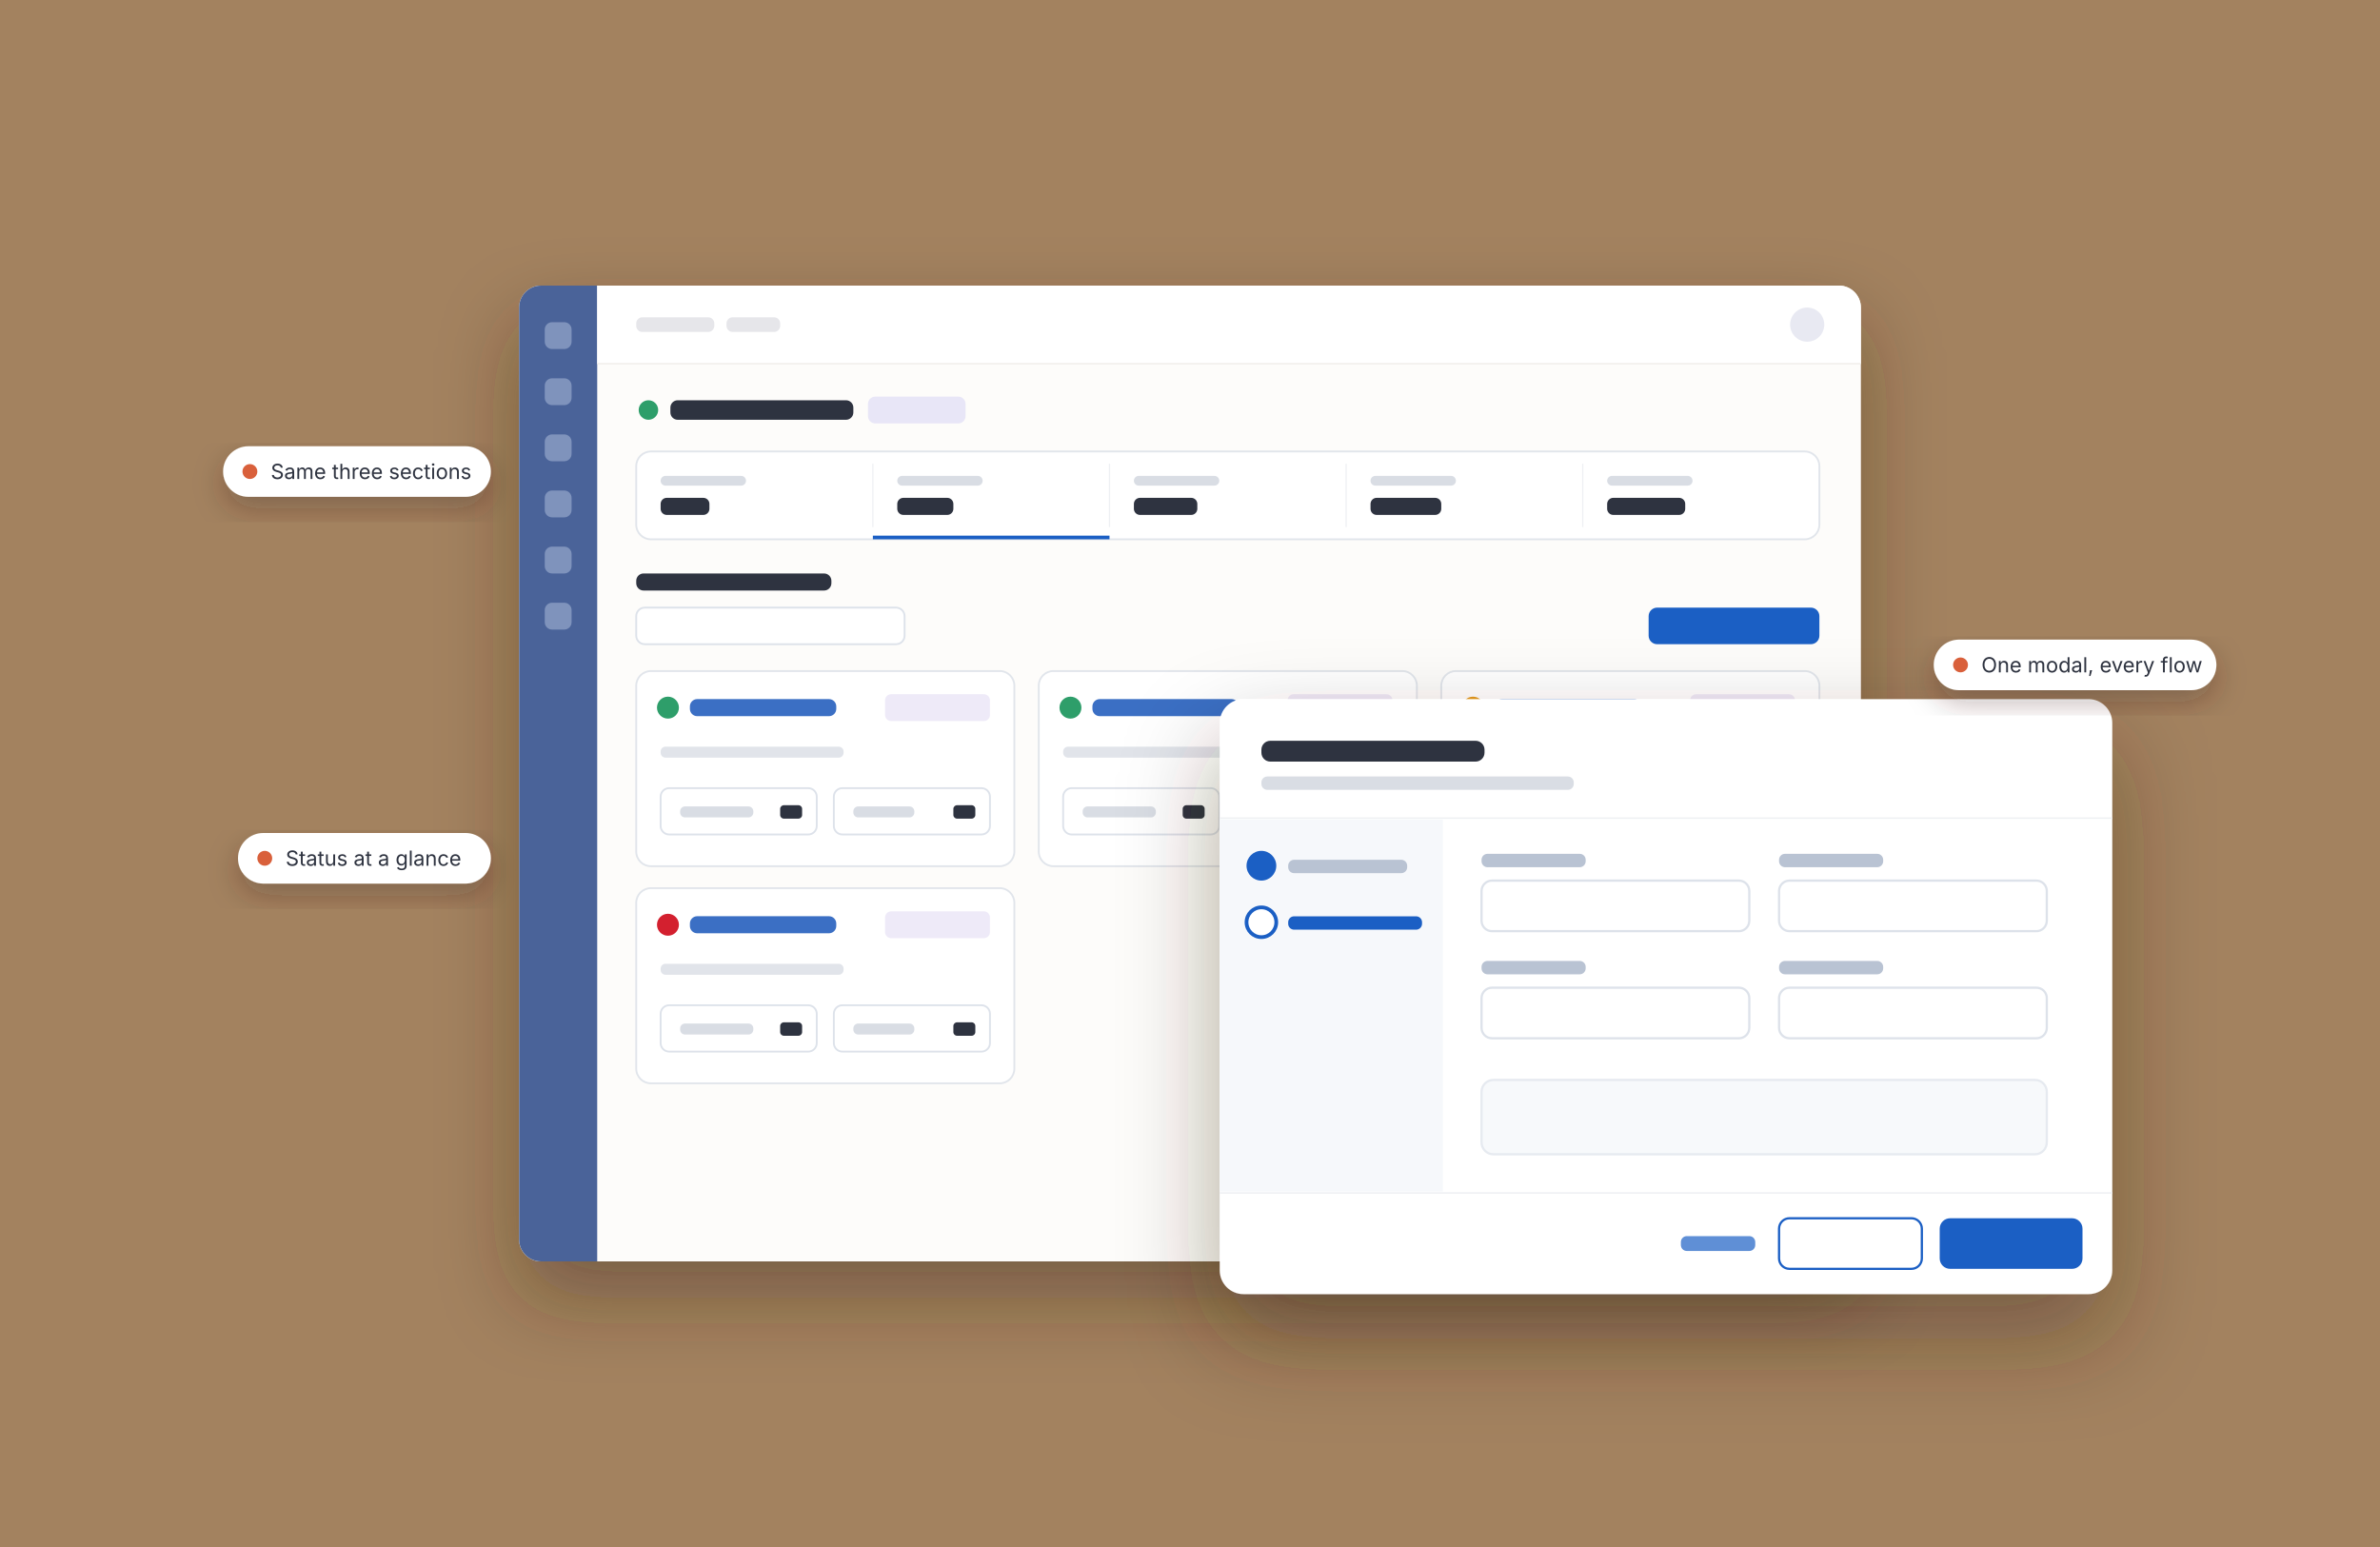
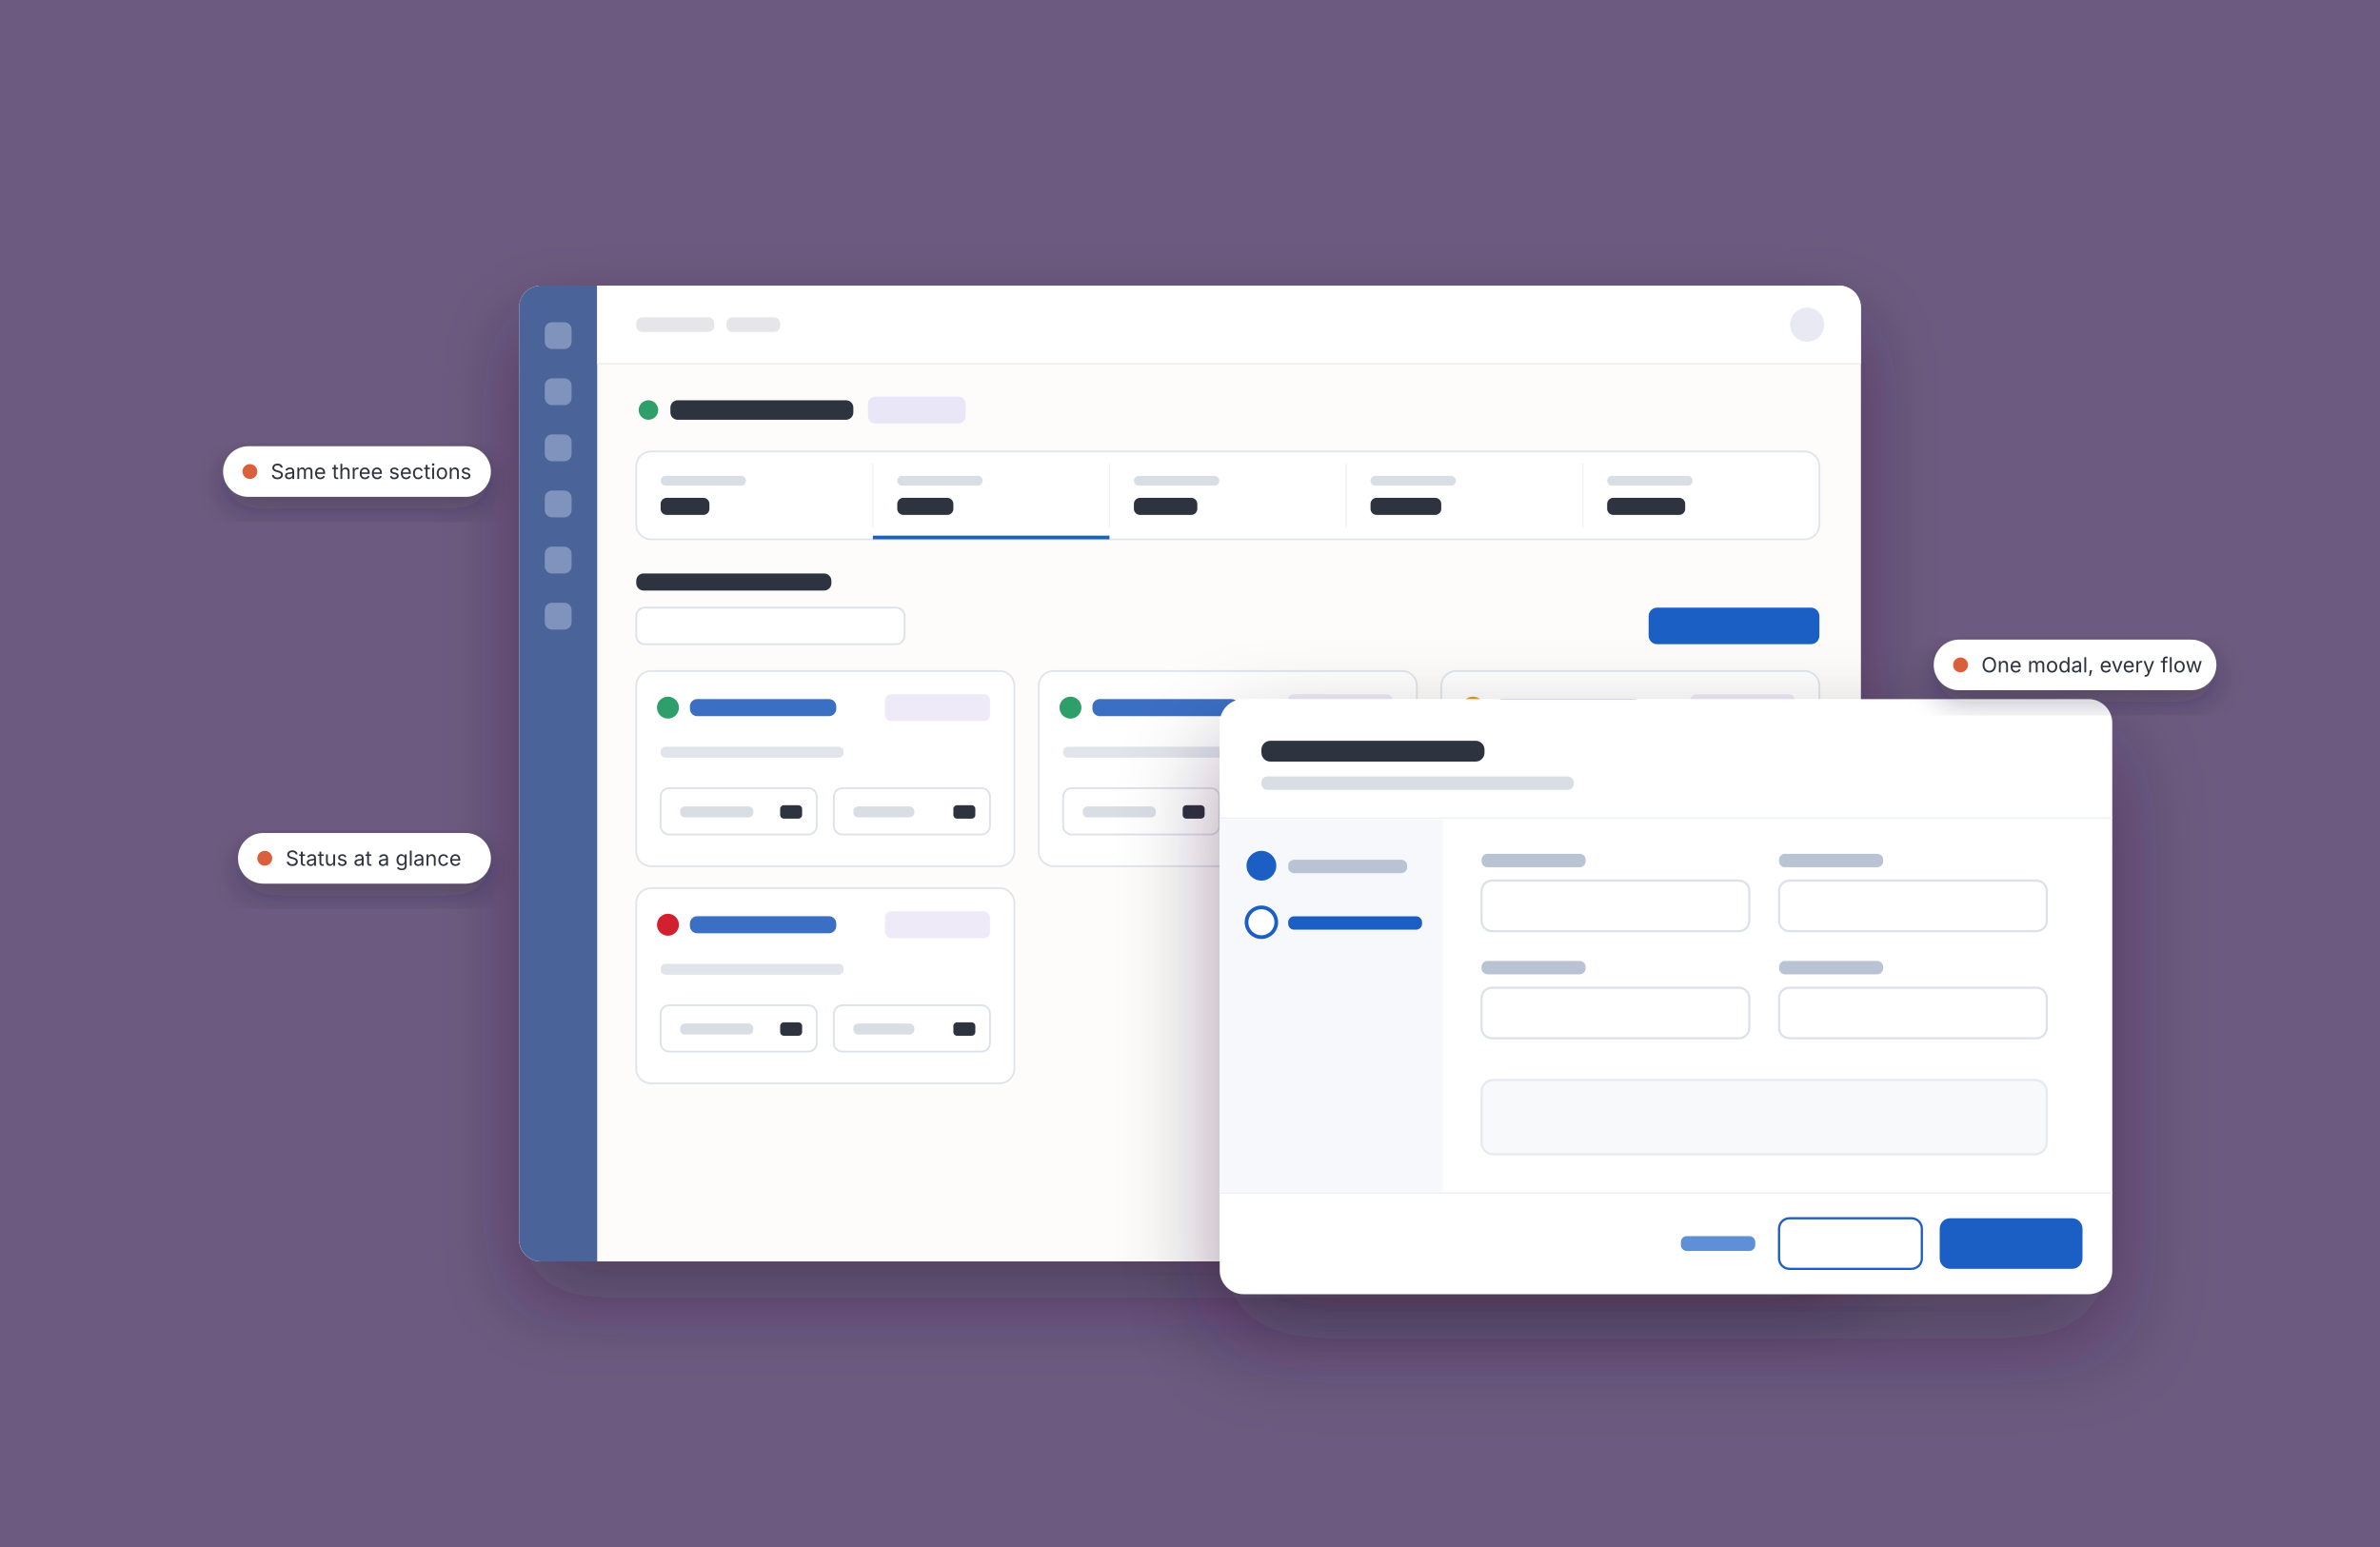
<svg xmlns="http://www.w3.org/2000/svg" width="1600" height="1040" font-family="Inter,Helvetica,Arial,sans-serif">
  <defs>
    <filter id="a" width="140%" height="160%" x="-20%" y="-20%">
-       <feDropShadow dx="0" dy="30" flood-color="#3A2A1C" flood-opacity=".4" stdDeviation="32" />
+       <feDropShadow dx="0" dy="30" flood-color="#2A1F33" flood-opacity=".4" stdDeviation="32" />
    </filter>
    <filter id="c" width="140%" height="180%" x="-20%" y="-30%">
-       <feDropShadow dx="0" dy="8" flood-color="#3A2A1C" flood-opacity=".3" stdDeviation="10" />
+       <feDropShadow dx="0" dy="8" flood-color="#2A1F33" flood-opacity=".3" stdDeviation="10" />
    </filter>
    <clipPath id="b">
      <rect width="1100" height="800" x="250" y="120" rx="18" />
    </clipPath>
  </defs>
-   <path fill="#A3825F" d="M0 0h1600v1040H0z" />
+   <path fill="#6D5A80" d="M0 0h1600v1040H0z" />
  <g transform="matrix(.82 0 0 .82 144 93.6)">
    <g filter="url(#a)">
      <rect width="1100" height="800" x="250" y="120" fill="#FDFCFA" rx="18" />
    </g>
    <g clip-path="url(#b)">
      <rect width="64" height="800" x="250" y="120" fill="#4A6399" />
      <rect width="22" height="22" x="271" y="150" fill="#7F93BC" rx="6" />
      <rect width="22" height="22" x="271" y="196" fill="#7F93BC" rx="6" />
      <rect width="22" height="22" x="271" y="242" fill="#7F93BC" rx="6" />
      <rect width="22" height="22" x="271" y="288" fill="#7F93BC" rx="6" />
      <rect width="22" height="22" x="271" y="334" fill="#7F93BC" rx="6" />
      <rect width="22" height="22" x="271" y="380" fill="#7F93BC" rx="6" />
      <rect width="1036" height="64" x="314" y="120" fill="#FFF" />
      <path stroke="#EEECE8" d="M314 184h1036" />
      <rect width="64" height="12" x="346" y="146" fill="#E6E6EA" rx="5" />
      <rect width="44" height="12" x="420" y="146" fill="#E6E6EA" rx="5" />
      <circle cx="1306" cy="152" r="14" fill="#E8E9F2" />
    </g>
    <circle cx="356" cy="222" r="8" fill="#2E9E6A" />
    <rect width="150" height="16" x="374" y="214" fill="#2E3340" rx="6" />
    <rect width="80" height="22" x="536" y="211" fill="#E8E6F7" rx="6" />
    <rect width="970" height="72" x="346" y="256" fill="#FFF" stroke="#E1E5EB" stroke-width="1.5" rx="12" />
    <rect width="70" height="8" x="366" y="276" fill="#D9DDE4" rx="4" />
    <rect width="40" height="14" x="366" y="294" fill="#2E3340" rx="5" />
    <path stroke="#EEF0F3" d="M540 266v52" />
    <rect width="70" height="8" x="560" y="276" fill="#D9DDE4" rx="4" />
    <rect width="46" height="14" x="560" y="294" fill="#2E3340" rx="5" />
    <path stroke="#EEF0F3" d="M734 266v52" />
    <rect width="70" height="8" x="754" y="276" fill="#D9DDE4" rx="4" />
    <rect width="52" height="14" x="754" y="294" fill="#2E3340" rx="5" />
    <path stroke="#EEF0F3" d="M928 266v52" />
    <rect width="70" height="8" x="948" y="276" fill="#D9DDE4" rx="4" />
    <rect width="58" height="14" x="948" y="294" fill="#2E3340" rx="5" />
    <path stroke="#EEF0F3" d="M1122 266v52" />
    <rect width="70" height="8" x="1142" y="276" fill="#D9DDE4" rx="4" />
    <rect width="64" height="14" x="1142" y="294" fill="#2E3340" rx="5" />
    <rect width="194" height="3" x="540" y="325" fill="#1B5FC4" />
    <rect width="160" height="14" x="346" y="356" fill="#2E3340" rx="6" />
    <rect width="220" height="30" x="346" y="384" fill="#FFF" stroke="#DDE2EA" stroke-width="1.5" rx="7" />
    <rect width="140" height="30" x="1176" y="384" fill="#1B5FC4" rx="7" />
    <rect width="310" height="160" x="346" y="436" fill="#FFF" stroke="#E1E5EB" stroke-width="1.5" rx="12" />
    <circle cx="372" cy="466" r="9" fill="#2E9E6A" />
    <rect width="120" height="14" x="390" y="459" fill="#3B6FC4" rx="6" />
    <rect width="86" height="22" x="550" y="455" fill="#EEEAF8" rx="5" />
    <rect width="150" height="9" x="366" y="498" fill="#E1E4EA" rx="4" />
    <rect width="128" height="38" x="366" y="532" fill="#FFF" stroke="#DDE2EA" stroke-width="1.5" rx="7" />
    <rect width="128" height="38" x="508" y="532" fill="#FFF" stroke="#DDE2EA" stroke-width="1.5" rx="7" />
    <rect width="60" height="9" x="382" y="547" fill="#D9DDE4" rx="4" />
    <rect width="18" height="11" x="464" y="546" fill="#2E3340" rx="3" />
    <rect width="50" height="9" x="524" y="547" fill="#D9DDE4" rx="4" />
    <rect width="18" height="11" x="606" y="546" fill="#2E3340" rx="3" />
    <rect width="310" height="160" x="676" y="436" fill="#FFF" stroke="#E1E5EB" stroke-width="1.5" rx="12" />
    <circle cx="702" cy="466" r="9" fill="#2E9E6A" />
    <rect width="120" height="14" x="720" y="459" fill="#3B6FC4" rx="6" />
    <rect width="86" height="22" x="880" y="455" fill="#EEEAF8" rx="5" />
    <rect width="150" height="9" x="696" y="498" fill="#E1E4EA" rx="4" />
    <rect width="128" height="38" x="696" y="532" fill="#FFF" stroke="#DDE2EA" stroke-width="1.5" rx="7" />
    <rect width="128" height="38" x="838" y="532" fill="#FFF" stroke="#DDE2EA" stroke-width="1.5" rx="7" />
    <rect width="60" height="9" x="712" y="547" fill="#D9DDE4" rx="4" />
    <rect width="18" height="11" x="794" y="546" fill="#2E3340" rx="3" />
    <rect width="50" height="9" x="854" y="547" fill="#D9DDE4" rx="4" />
    <rect width="18" height="11" x="936" y="546" fill="#2E3340" rx="3" />
    <rect width="310" height="160" x="1006" y="436" fill="#FFF" stroke="#E1E5EB" stroke-width="1.5" rx="12" />
    <circle cx="1032" cy="466" r="9" fill="#E39B1F" />
    <rect width="120" height="14" x="1050" y="459" fill="#3B6FC4" rx="6" />
    <rect width="86" height="22" x="1210" y="455" fill="#EEEAF8" rx="5" />
    <rect width="150" height="9" x="1026" y="498" fill="#E1E4EA" rx="4" />
    <rect width="128" height="38" x="1026" y="532" fill="#FFF" stroke="#DDE2EA" stroke-width="1.5" rx="7" />
    <rect width="128" height="38" x="1168" y="532" fill="#FFF" stroke="#DDE2EA" stroke-width="1.5" rx="7" />
    <rect width="60" height="9" x="1042" y="547" fill="#D9DDE4" rx="4" />
    <rect width="18" height="11" x="1124" y="546" fill="#2E3340" rx="3" />
    <rect width="50" height="9" x="1184" y="547" fill="#D9DDE4" rx="4" />
    <rect width="18" height="11" x="1266" y="546" fill="#2E3340" rx="3" />
    <rect width="310" height="160" x="346" y="614" fill="#FFF" stroke="#E1E5EB" stroke-width="1.5" rx="12" />
    <circle cx="372" cy="644" r="9" fill="#D3202F" />
    <rect width="120" height="14" x="390" y="637" fill="#3B6FC4" rx="6" />
    <rect width="86" height="22" x="550" y="633" fill="#EEEAF8" rx="5" />
    <rect width="150" height="9" x="366" y="676" fill="#E1E4EA" rx="4" />
    <rect width="128" height="38" x="366" y="710" fill="#FFF" stroke="#DDE2EA" stroke-width="1.5" rx="7" />
    <rect width="128" height="38" x="508" y="710" fill="#FFF" stroke="#DDE2EA" stroke-width="1.5" rx="7" />
    <rect width="60" height="9" x="382" y="725" fill="#D9DDE4" rx="4" />
    <rect width="18" height="11" x="464" y="724" fill="#2E3340" rx="3" />
    <rect width="50" height="9" x="524" y="725" fill="#D9DDE4" rx="4" />
    <rect width="18" height="11" x="606" y="724" fill="#2E3340" rx="3" />
  </g>
  <g filter="url(#a)">
    <rect width="600" height="400" x="820" y="470" fill="#FFF" rx="16" />
  </g>
  <rect width="150" height="14" x="848" y="498" fill="#2E3340" rx="6" />
  <rect width="210" height="9" x="848" y="522" fill="#D9DDE4" rx="4" />
  <path stroke="#EEF0F3" d="M820 550h600" />
  <rect width="150" height="250" x="820" y="551" fill="#F6F8FB" />
  <circle cx="848" cy="582" r="10" fill="#1B5FC4" />
  <rect width="80" height="9" x="866" y="578" fill="#B9C3D3" rx="4" />
  <circle cx="848" cy="620" r="10" fill="#FFF" stroke="#1B5FC4" stroke-width="2.5" />
  <rect width="90" height="9" x="866" y="616" fill="#1B5FC4" rx="4" />
  <rect width="70" height="9" x="996" y="574" fill="#B9C3D3" rx="4" />
  <rect width="180" height="34" x="996" y="592" fill="#FFF" stroke="#DDE2EA" stroke-width="1.5" rx="7" />
  <rect width="70" height="9" x="1196" y="574" fill="#B9C3D3" rx="4" />
  <rect width="180" height="34" x="1196" y="592" fill="#FFF" stroke="#DDE2EA" stroke-width="1.5" rx="7" />
  <rect width="70" height="9" x="996" y="646" fill="#B9C3D3" rx="4" />
  <rect width="180" height="34" x="996" y="664" fill="#FFF" stroke="#DDE2EA" stroke-width="1.5" rx="7" />
  <rect width="70" height="9" x="1196" y="646" fill="#B9C3D3" rx="4" />
  <rect width="180" height="34" x="1196" y="664" fill="#FFF" stroke="#DDE2EA" stroke-width="1.5" rx="7" />
  <rect width="380" height="50" x="996" y="726" fill="#F7F9FB" stroke="#E6EAF0" stroke-width="1.5" rx="8" />
  <path stroke="#EEF0F3" d="M820 802h600" />
  <rect width="50" height="10" x="1130" y="831" fill="#1B5FC4" rx="4" opacity=".7" />
  <rect width="96" height="34" x="1196" y="819" fill="#FFF" stroke="#1B5FC4" stroke-width="1.5" rx="7" />
  <rect width="96" height="34" x="1304" y="819" fill="#1B5FC4" rx="7" />
  <g filter="url(#c)">
    <rect width="190" height="34" x="1300" y="430" fill="#FFF" rx="17" />
  </g>
  <circle cx="1318" cy="447" r="5" fill="#D9603B" />
  <text x="1332" y="452" font-size="14" fill="#2E3340">One modal, every flow</text>
  <g filter="url(#c)">
    <rect width="170" height="34" x="160" y="560" fill="#FFF" rx="17" />
  </g>
  <circle cx="178" cy="577" r="5" fill="#D9603B" />
  <text x="192" y="582" font-size="14" fill="#2E3340">Status at a glance</text>
  <g filter="url(#c)">
    <rect width="180" height="34" x="150" y="300" fill="#FFF" rx="17" />
  </g>
  <circle cx="168" cy="317" r="5" fill="#D9603B" />
  <text x="182" y="322" font-size="14" fill="#2E3340">Same three sections</text>
</svg>
